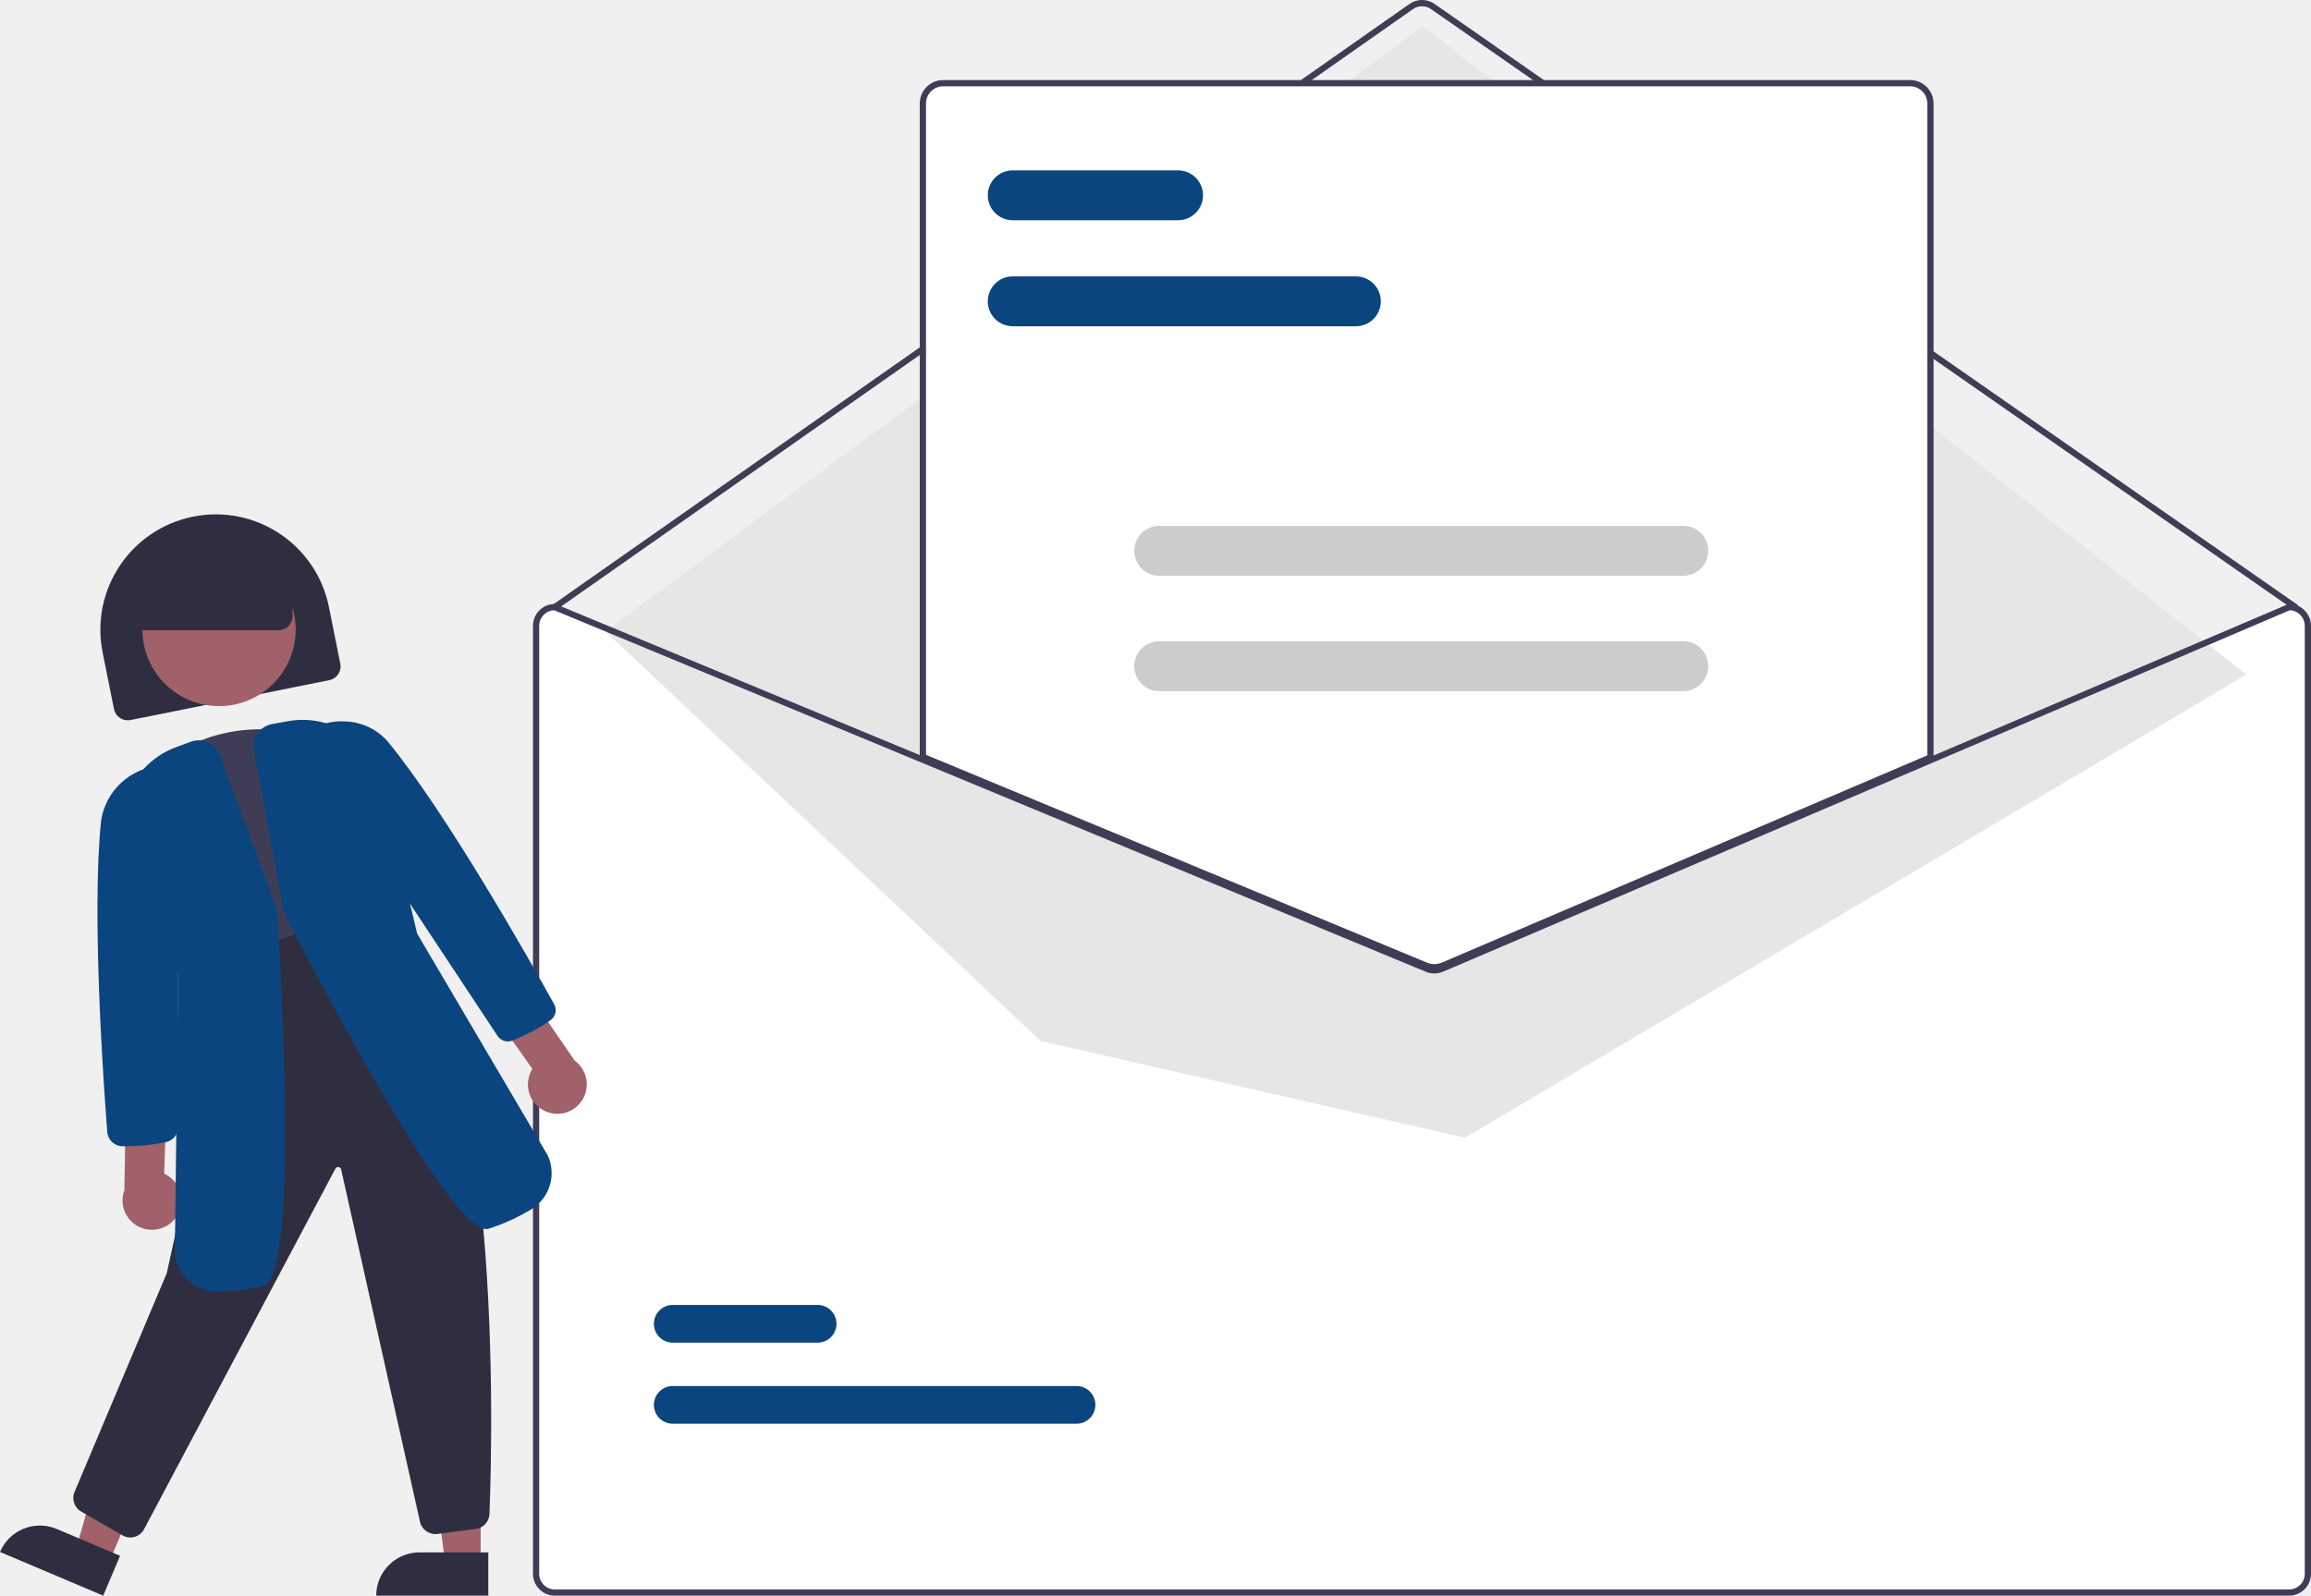
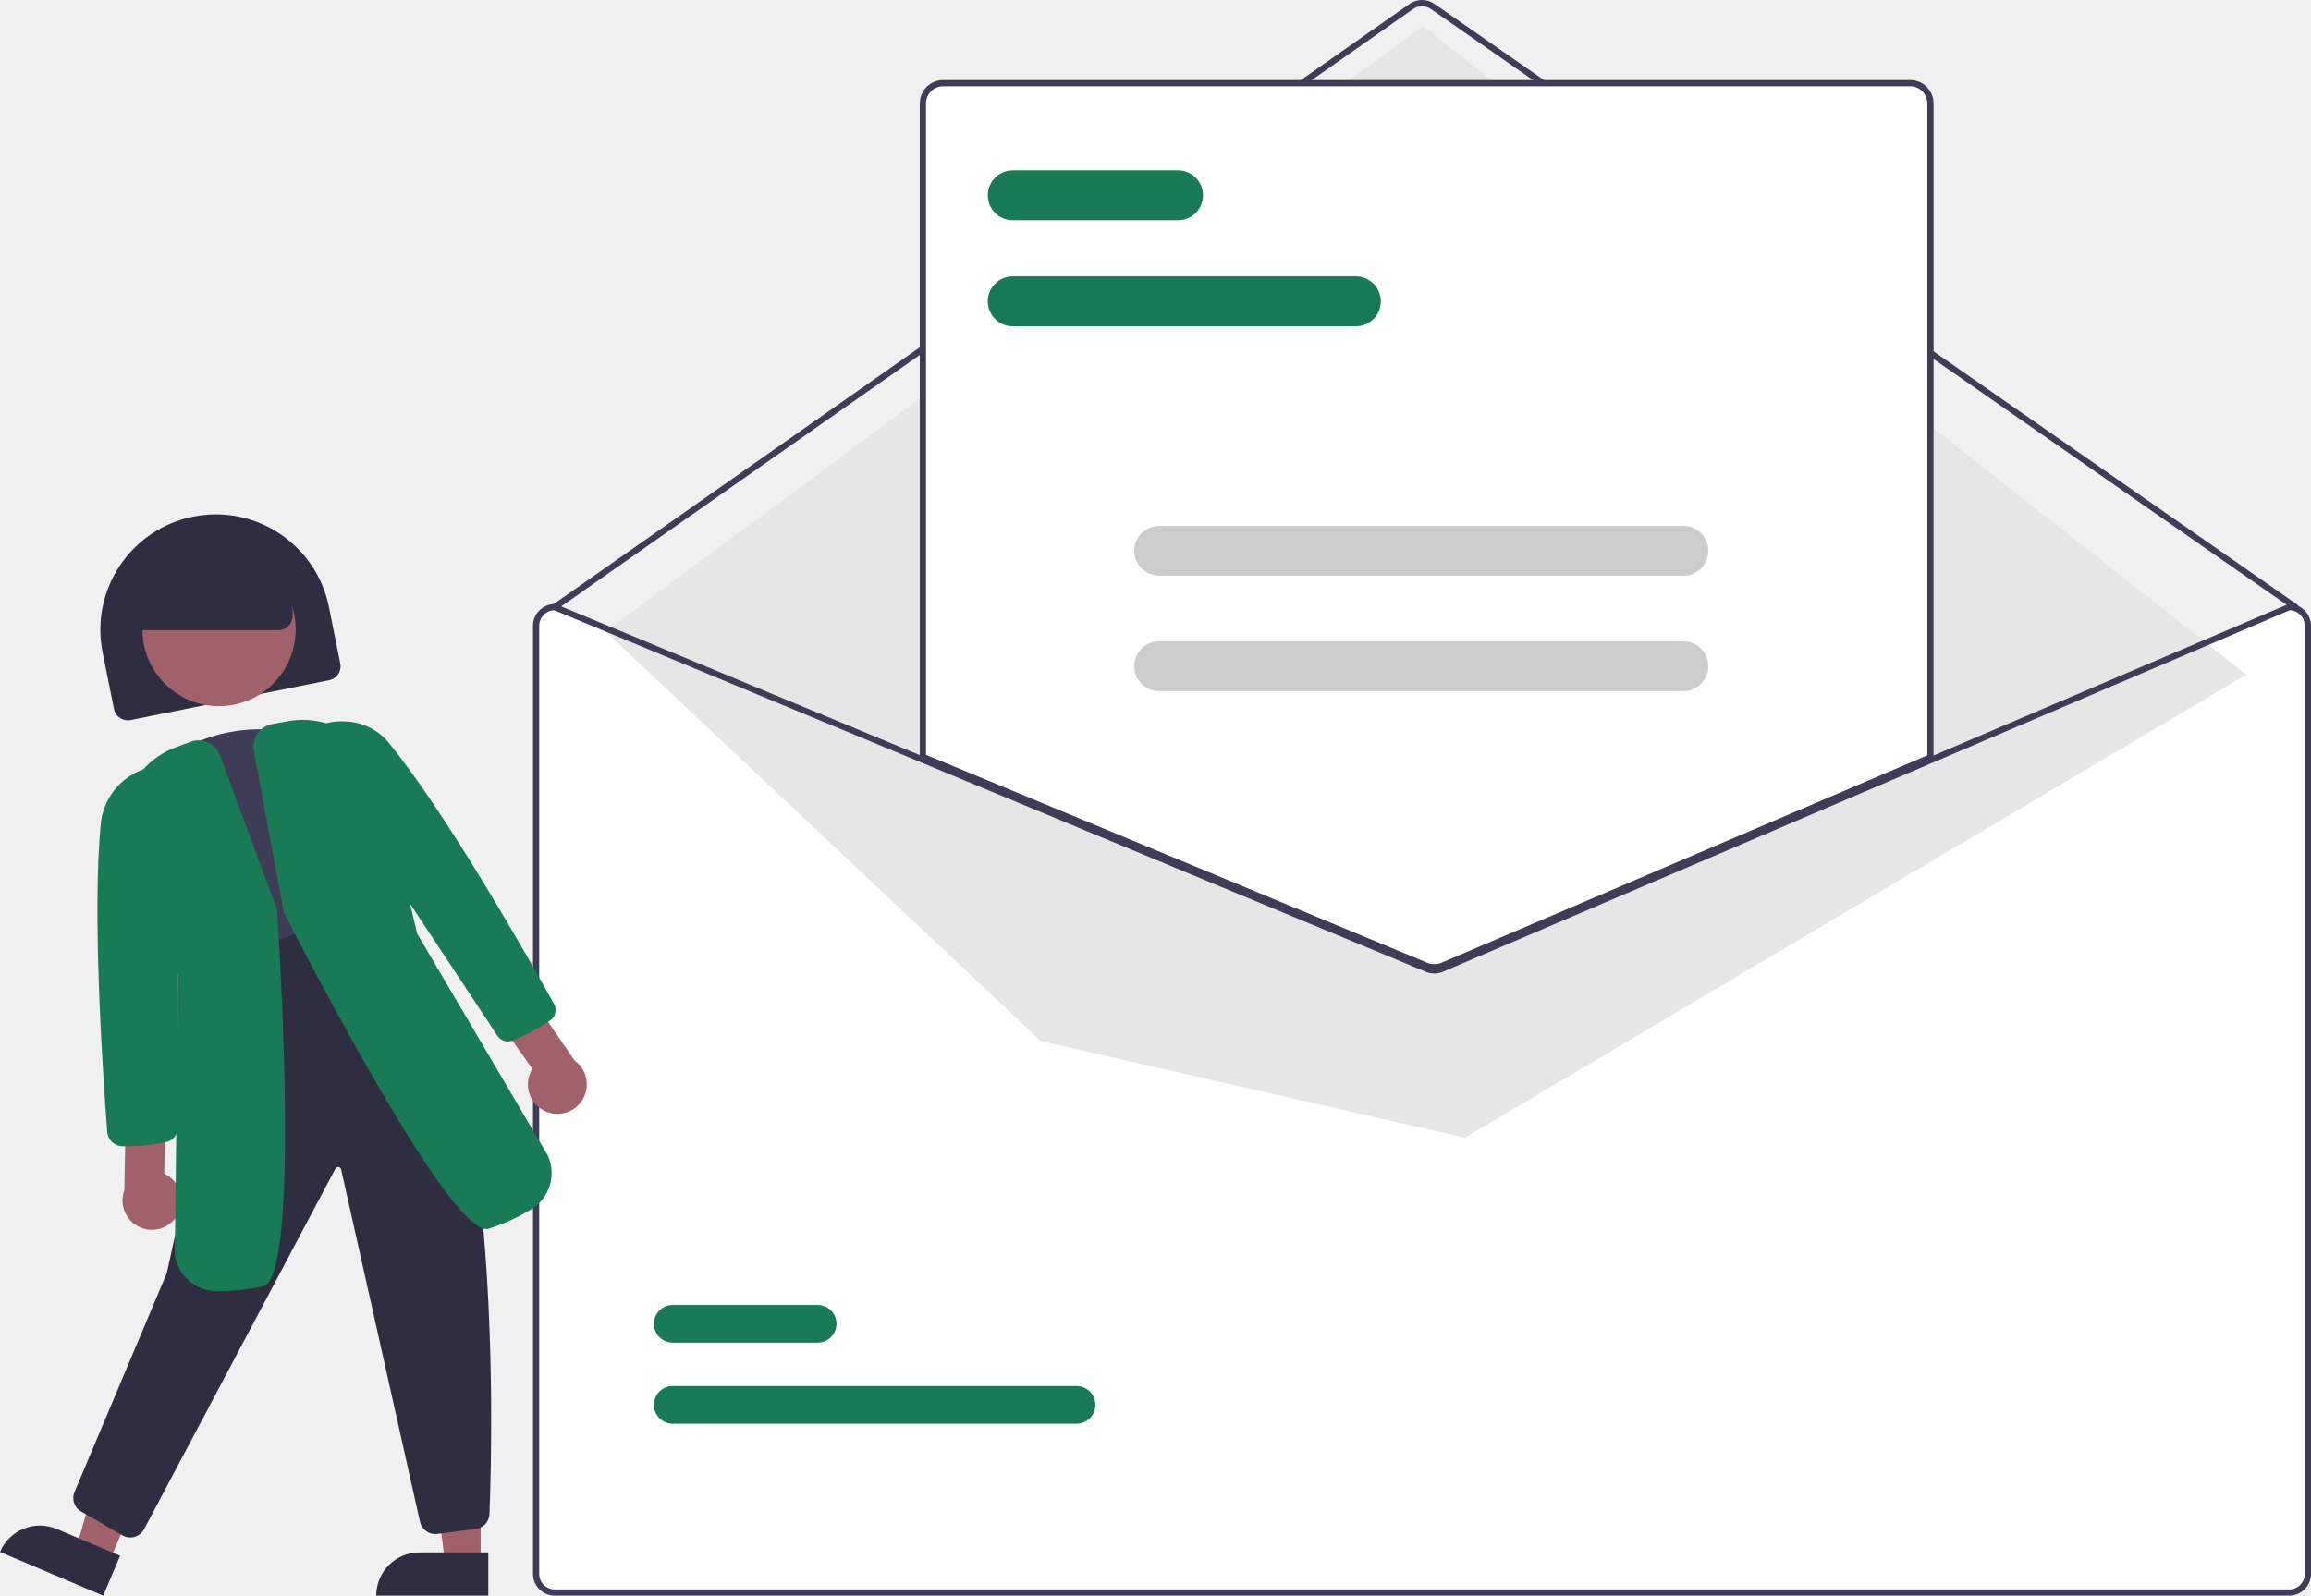
<svg xmlns="http://www.w3.org/2000/svg" data-name="Layer 1" width="740.857" height="511.675" viewBox="0 0 740.857 511.675">
  <path d="M963.428,387.837h-.2l-114.8,49.02-157.07,67.07a5.066,5.066,0,0,1-3.88.02l-162.05-67.23-117.62-48.8-.18-.08h-.2a7.008,7.008,0,0,0-7,7v304a7.008,7.008,0,0,0,7,7h556a7.008,7.008,0,0,0,7-7v-304A7.008,7.008,0,0,0,963.428,387.837Z" transform="translate(-229.5716 -194.1626)" fill="#fff" />
  <path d="M965.428,389.837a.997.997,0,0,1-.571-.179L688.298,197.055a5.015,5.015,0,0,0-5.729.01L408.003,389.656a1,1,0,0,1-1.149-1.638l274.567-192.592a7.022,7.022,0,0,1,8.02-.013l276.559,192.603a1,1,0,0,1-.572,1.821Z" transform="translate(-229.5716 -194.1626)" fill="#3f3d56" />
  <polygon points="194.121 202.502 456.132 8.319 720.132 216.319 469.632 364.819 333.632 333.819 194.121 202.502" fill="#e6e6e6" />
-   <path d="M574.684,650.704H445.244a6.047,6.047,0,1,1,0-12.095H574.684a6.047,6.047,0,1,1,0,12.095Z" transform="translate(-229.5716 -194.1626)" fill="#0b457f" />
-   <path d="M491.684,624.704H445.244a6.047,6.047,0,1,1,0-12.095h46.44a6.047,6.047,0,1,1,0,12.095Z" transform="translate(-229.5716 -194.1626)" fill="#0b457f" />
+   <path d="M574.684,650.704H445.244a6.047,6.047,0,1,1,0-12.095H574.684a6.047,6.047,0,1,1,0,12.095Z" transform="translate(-229.5716 -194.1626)" fill="#197a56" />
+   <path d="M491.684,624.704H445.244a6.047,6.047,0,1,1,0-12.095h46.44a6.047,6.047,0,1,1,0,12.095Z" transform="translate(-229.5716 -194.1626)" fill="#197a56" />
  <path d="M689.389,504.822a7.564,7.564,0,0,1-2.869-.562L524.929,437.211v-209.874a7.008,7.008,0,0,1,7-7h310a7.008,7.008,0,0,1,7,7v210.02l-.304.13L692.345,504.227A7.616,7.616,0,0,1,689.389,504.822Z" transform="translate(-229.5716 -194.1626)" fill="#fff" />
  <path d="M689.389,505.322a8.072,8.072,0,0,1-3.06-.599L524.429,437.545v-210.208a7.509,7.509,0,0,1,7.5-7.5h310a7.509,7.509,0,0,1,7.5,7.5V437.688l-156.888,66.999A8.11,8.11,0,0,1,689.389,505.322Zm-162.96-69.112,160.663,66.665a6.118,6.118,0,0,0,4.668-.028L847.429,436.367V227.337a5.507,5.507,0,0,0-5.5-5.5h-310a5.507,5.507,0,0,0-5.5,5.5Z" transform="translate(-229.5716 -194.1626)" fill="#3f3d56" />
  <path d="M963.428,387.837h-.2l-114.8,49.02-157.07,67.07a5.066,5.066,0,0,1-3.88.02l-162.05-67.23-117.62-48.8-.18-.08h-.2a7.008,7.008,0,0,0-7,7v304a7.008,7.008,0,0,0,7,7h556a7.008,7.008,0,0,0,7-7v-304A7.008,7.008,0,0,0,963.428,387.837Zm5,311a5.002,5.002,0,0,1-5,5h-556a5.002,5.002,0,0,1-5-5v-304a5.011,5.011,0,0,1,4.81-5l118.19,49.04,161.28,66.92a7.121,7.121,0,0,0,5.44-.03l156.28-66.74,115.2-49.19a5.016,5.016,0,0,1,4.8,5Z" transform="translate(-229.5716 -194.1626)" fill="#3f3d56" />
-   <path d="M664.232,298.789h-110a8,8,0,1,1,0-16h110a8,8,0,0,1,0,16Z" transform="translate(-229.5716 -194.1626)" fill="#0b457f" />
-   <path d="M607.232,264.789h-53a8,8,0,1,1,0-16h53a8,8,0,0,1,0,16Z" transform="translate(-229.5716 -194.1626)" fill="#0b457f" />
+   <path d="M664.232,298.789h-110a8,8,0,1,1,0-16h110a8,8,0,0,1,0,16Z" transform="translate(-229.5716 -194.1626)" fill="#197a56" />
+   <path d="M607.232,264.789h-53a8,8,0,1,1,0-16h53a8,8,0,0,1,0,16Z" transform="translate(-229.5716 -194.1626)" fill="#197a56" />
  <path d="M769.2,378.789h-168a8,8,0,1,1,0-16h168a8,8,0,0,1,0,16Z" transform="translate(-229.5716 -194.1626)" fill="#ccc" />
  <path d="M769.2,415.789h-168a8,8,0,1,1,0-16h168a8,8,0,0,1,0,16Z" transform="translate(-229.5716 -194.1626)" fill="#ccc" />
  <path d="M270.52,425.141a4.508,4.508,0,0,1-4.411-3.616L262.47,403.386a37,37,0,0,1,72.556-14.552l3.638,18.139a4.505,4.505,0,0,1-3.526,5.297L271.406,425.053A4.513,4.513,0,0,1,270.52,425.141Z" transform="translate(-229.5716 -194.1626)" fill="#2f2e41" />
  <polygon points="154.088 501.059 142.656 501.058 137.22 456.962 154.092 456.963 154.088 501.059" fill="#a0616a" />
  <path d="M134.49,497.791h22.048a0,0,0,0,1,0,0v13.882a0,0,0,0,1,0,0H120.608a0,0,0,0,1,0,0v0A13.882,13.882,0,0,1,134.49,497.791Z" fill="#2f2e41" />
  <polygon points="34.969 500.944 24.442 496.486 36.63 453.76 52.166 460.341 34.969 500.944" fill="#a0616a" />
  <path d="M244.738,685.499h22.048a0,0,0,0,1,0,0V699.381a0,0,0,0,1,0,0H230.856a0,0,0,0,1,0,0v0A13.882,13.882,0,0,1,244.738,685.499Z" transform="translate(60.18447 -236.3717) rotate(22.95463)" fill="#2f2e41" />
  <circle cx="70.224" cy="201.872" r="24.561" fill="#a0616a" />
  <path d="M300.958,507.766l-.252-.818c-6.693-21.754-13.61-44.24-20.538-65.625l-.188-.577.426-.433c10.753-10.938,30.897-15.302,46.859-10.146,16.064,5.186,27.134,19.731,25.75,33.834a36.131,36.131,0,0,0,6.428,23.893l.641.93-1.002.523A181.87,181.87,0,0,1,301.806,507.643Z" transform="translate(-229.5716 -194.1626)" fill="#3f3d56" />
  <path d="M271.336,687.183a4.987,4.987,0,0,1-2.493-.673l-13.267-7.662a4.973,4.973,0,0,1-2.03-6.446l29.481-69.952,22.531-102.024,41.061-14.931.373.172c44.022,20.222,40.619,165.165,39.489,194.016a5.005,5.005,0,0,1-4.558,4.776l-12.347,1.613a5.046,5.046,0,0,1-5.409-4.137l-25.207-112.654a1.001,1.001,0,0,0-.823-.868.977.977,0,0,0-1.042.492L275.708,684.62a4.98,4.98,0,0,1-3.05,2.385A5.042,5.042,0,0,1,271.336,687.183Z" transform="translate(-229.5716 -194.1626)" fill="#2f2e41" />
  <path d="M286.083,584.377a9.377,9.377,0,0,0-3.87-13.848l.671-21.417L269.968,545.529l-.523,30.259a9.428,9.428,0,0,0,16.638,8.589Z" transform="translate(-229.5716 -194.1626)" fill="#a0616a" />
-   <path d="M269.636,561.738l-.758-.004a4.97,4.97,0,0,1-4.923-4.606c-1.239-15.951-5.043-70.286-1.979-99.745a20.764,20.764,0,0,1,24.185-17.409l.789.174-.006.808c-.281,38.758-.263,77.29-.245,114.554a4.999,4.999,0,0,1-3.905,4.89A64.509,64.509,0,0,1,269.636,561.738Z" transform="translate(-229.5716 -194.1626)" fill="#0b457f" />
-   <path d="M299.038,608.221a13.582,13.582,0,0,1-13.423-11.932l1.088-89.451-17.779-44.97a26.405,26.405,0,0,1,16.985-28.063l4.753-1.783a7.286,7.286,0,0,1,9.39,4.291L318.384,485.811l.005.072c1.271,19.7,7.009,117.749-4.431,120.674a63.118,63.118,0,0,1-14.79,1.663Z" transform="translate(-229.5716 -194.1626)" fill="#0b457f" />
+   <path d="M269.636,561.738l-.758-.004a4.97,4.97,0,0,1-4.923-4.606c-1.239-15.951-5.043-70.286-1.979-99.745a20.764,20.764,0,0,1,24.185-17.409l.789.174-.006.808c-.281,38.758-.263,77.29-.245,114.554a4.999,4.999,0,0,1-3.905,4.89A64.509,64.509,0,0,1,269.636,561.738Z" transform="translate(-229.5716 -194.1626)" fill="#197a56" />
+   <path d="M299.038,608.221a13.582,13.582,0,0,1-13.423-11.932l1.088-89.451-17.779-44.97a26.405,26.405,0,0,1,16.985-28.063l4.753-1.783a7.286,7.286,0,0,1,9.39,4.291L318.384,485.811l.005.072c1.271,19.7,7.009,117.749-4.431,120.674a63.118,63.118,0,0,1-14.79,1.663Z" transform="translate(-229.5716 -194.1626)" fill="#197a56" />
  <path d="M404.655,550.605a9.377,9.377,0,0,1-4.41-13.685l-12.374-17.494,8.797-10.113,17.128,24.95a9.428,9.428,0,0,1-9.14,16.342Z" transform="translate(-229.5716 -194.1626)" fill="#a0616a" />
-   <path d="M392.298,528.123a4.037,4.037,0,0,1-3.246-1.808l-.065-.098c-20.475-30.99-41.647-63.035-63.105-94.98l-.231-.344.295-.291a19.098,19.098,0,0,1,14.084-5.108,18.82,18.82,0,0,1,13.907,6.523c18.751,22.815,45.513,70.169,53.269,84.14a3.962,3.962,0,0,1-1.234,5.231,63.421,63.421,0,0,1-12.165,6.472A3.826,3.826,0,0,1,392.298,528.123Z" transform="translate(-229.5716 -194.1626)" fill="#0b457f" />
-   <path d="M385.424,588.285c-12.264.008-56.144-84.482-64.815-101.42l-.075-.205-9.593-51.828a7.284,7.284,0,0,1,5.867-8.494l4.996-.903a26.405,26.405,0,0,1,28.96,15.407l12.535,52.688,41.913,71.212a13.591,13.591,0,0,1-5.477,17.292,63.076,63.076,0,0,1-13.556,6.146,2.671,2.671,0,0,1-.755.105Z" transform="translate(-229.5716 -194.1626)" fill="#0b457f" />
+   <path d="M392.298,528.123a4.037,4.037,0,0,1-3.246-1.808l-.065-.098c-20.475-30.99-41.647-63.035-63.105-94.98l-.231-.344.295-.291a19.098,19.098,0,0,1,14.084-5.108,18.82,18.82,0,0,1,13.907,6.523c18.751,22.815,45.513,70.169,53.269,84.14a3.962,3.962,0,0,1-1.234,5.231,63.421,63.421,0,0,1-12.165,6.472A3.826,3.826,0,0,1,392.298,528.123Z" transform="translate(-229.5716 -194.1626)" fill="#197a56" />
+   <path d="M385.424,588.285c-12.264.008-56.144-84.482-64.815-101.42l-.075-.205-9.593-51.828a7.284,7.284,0,0,1,5.867-8.494l4.996-.903a26.405,26.405,0,0,1,28.96,15.407l12.535,52.688,41.913,71.212a13.591,13.591,0,0,1-5.477,17.292,63.076,63.076,0,0,1-13.556,6.146,2.671,2.671,0,0,1-.755.105Z" transform="translate(-229.5716 -194.1626)" fill="#197a56" />
  <path d="M318.871,396.247h-49.5v-6a25.028,25.028,0,0,1,25-25h4a25.028,25.028,0,0,1,25,25v1.5A4.505,4.505,0,0,1,318.871,396.247Z" transform="translate(-229.5716 -194.1626)" fill="#2f2e41" />
</svg>
